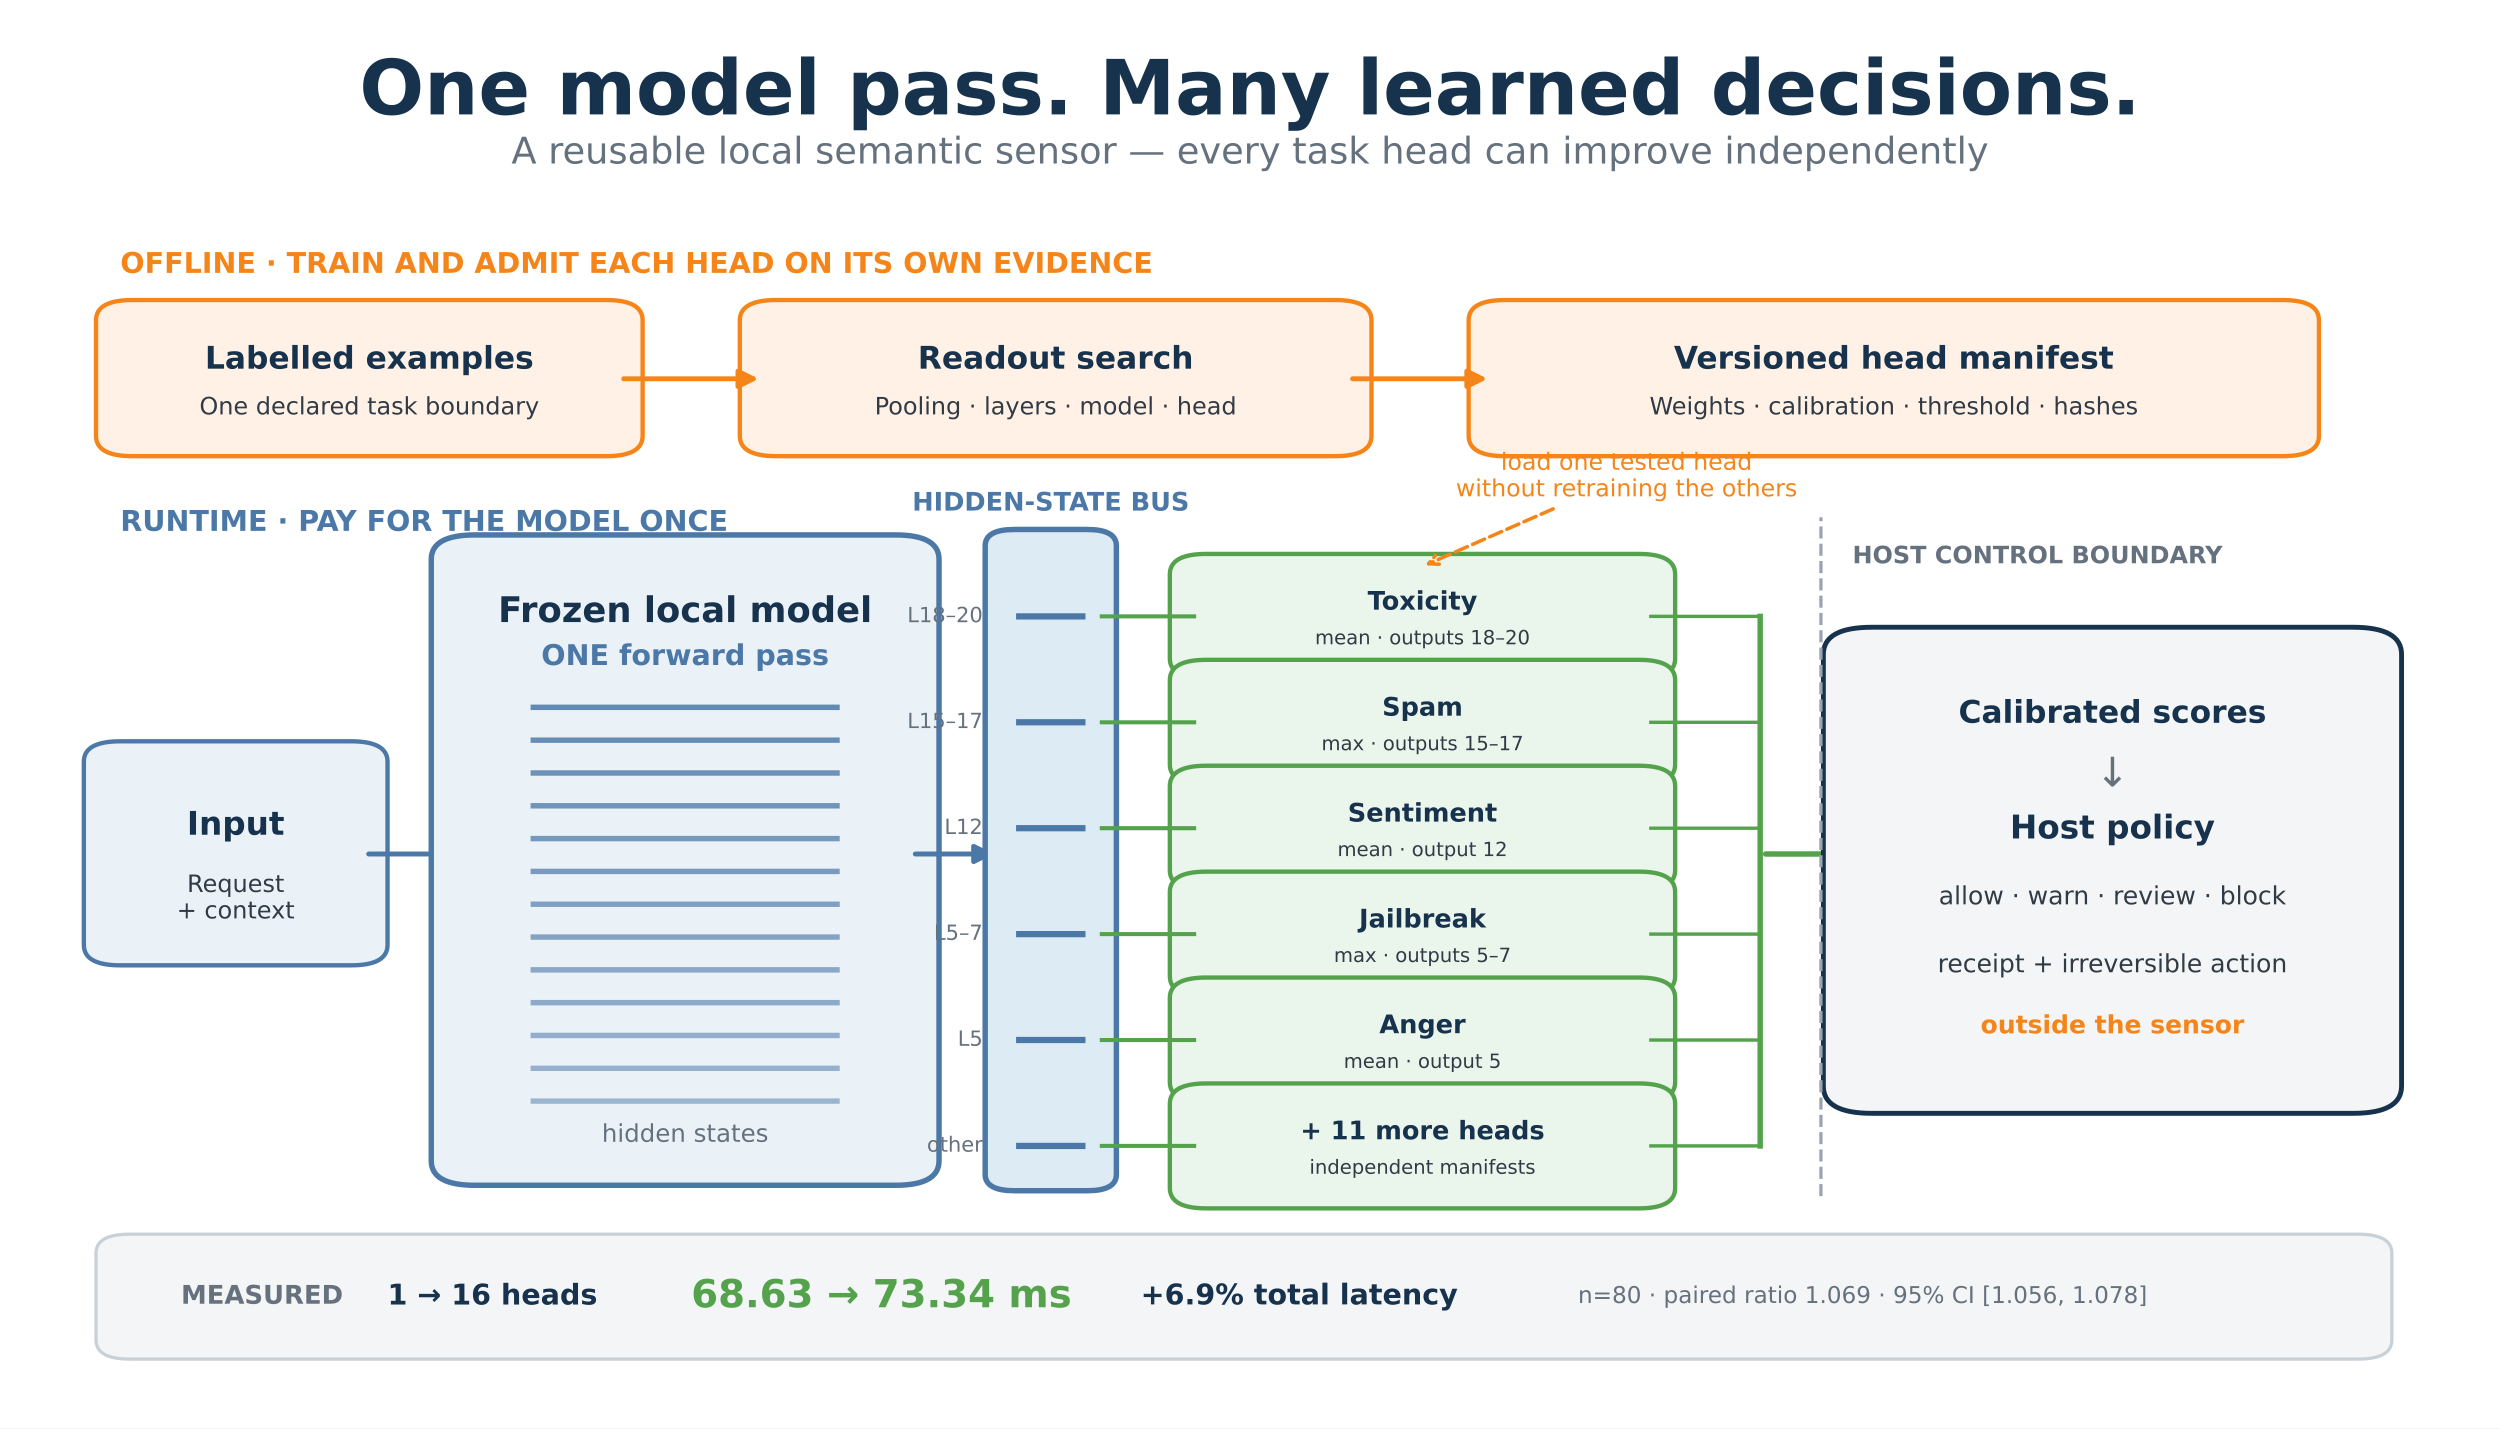
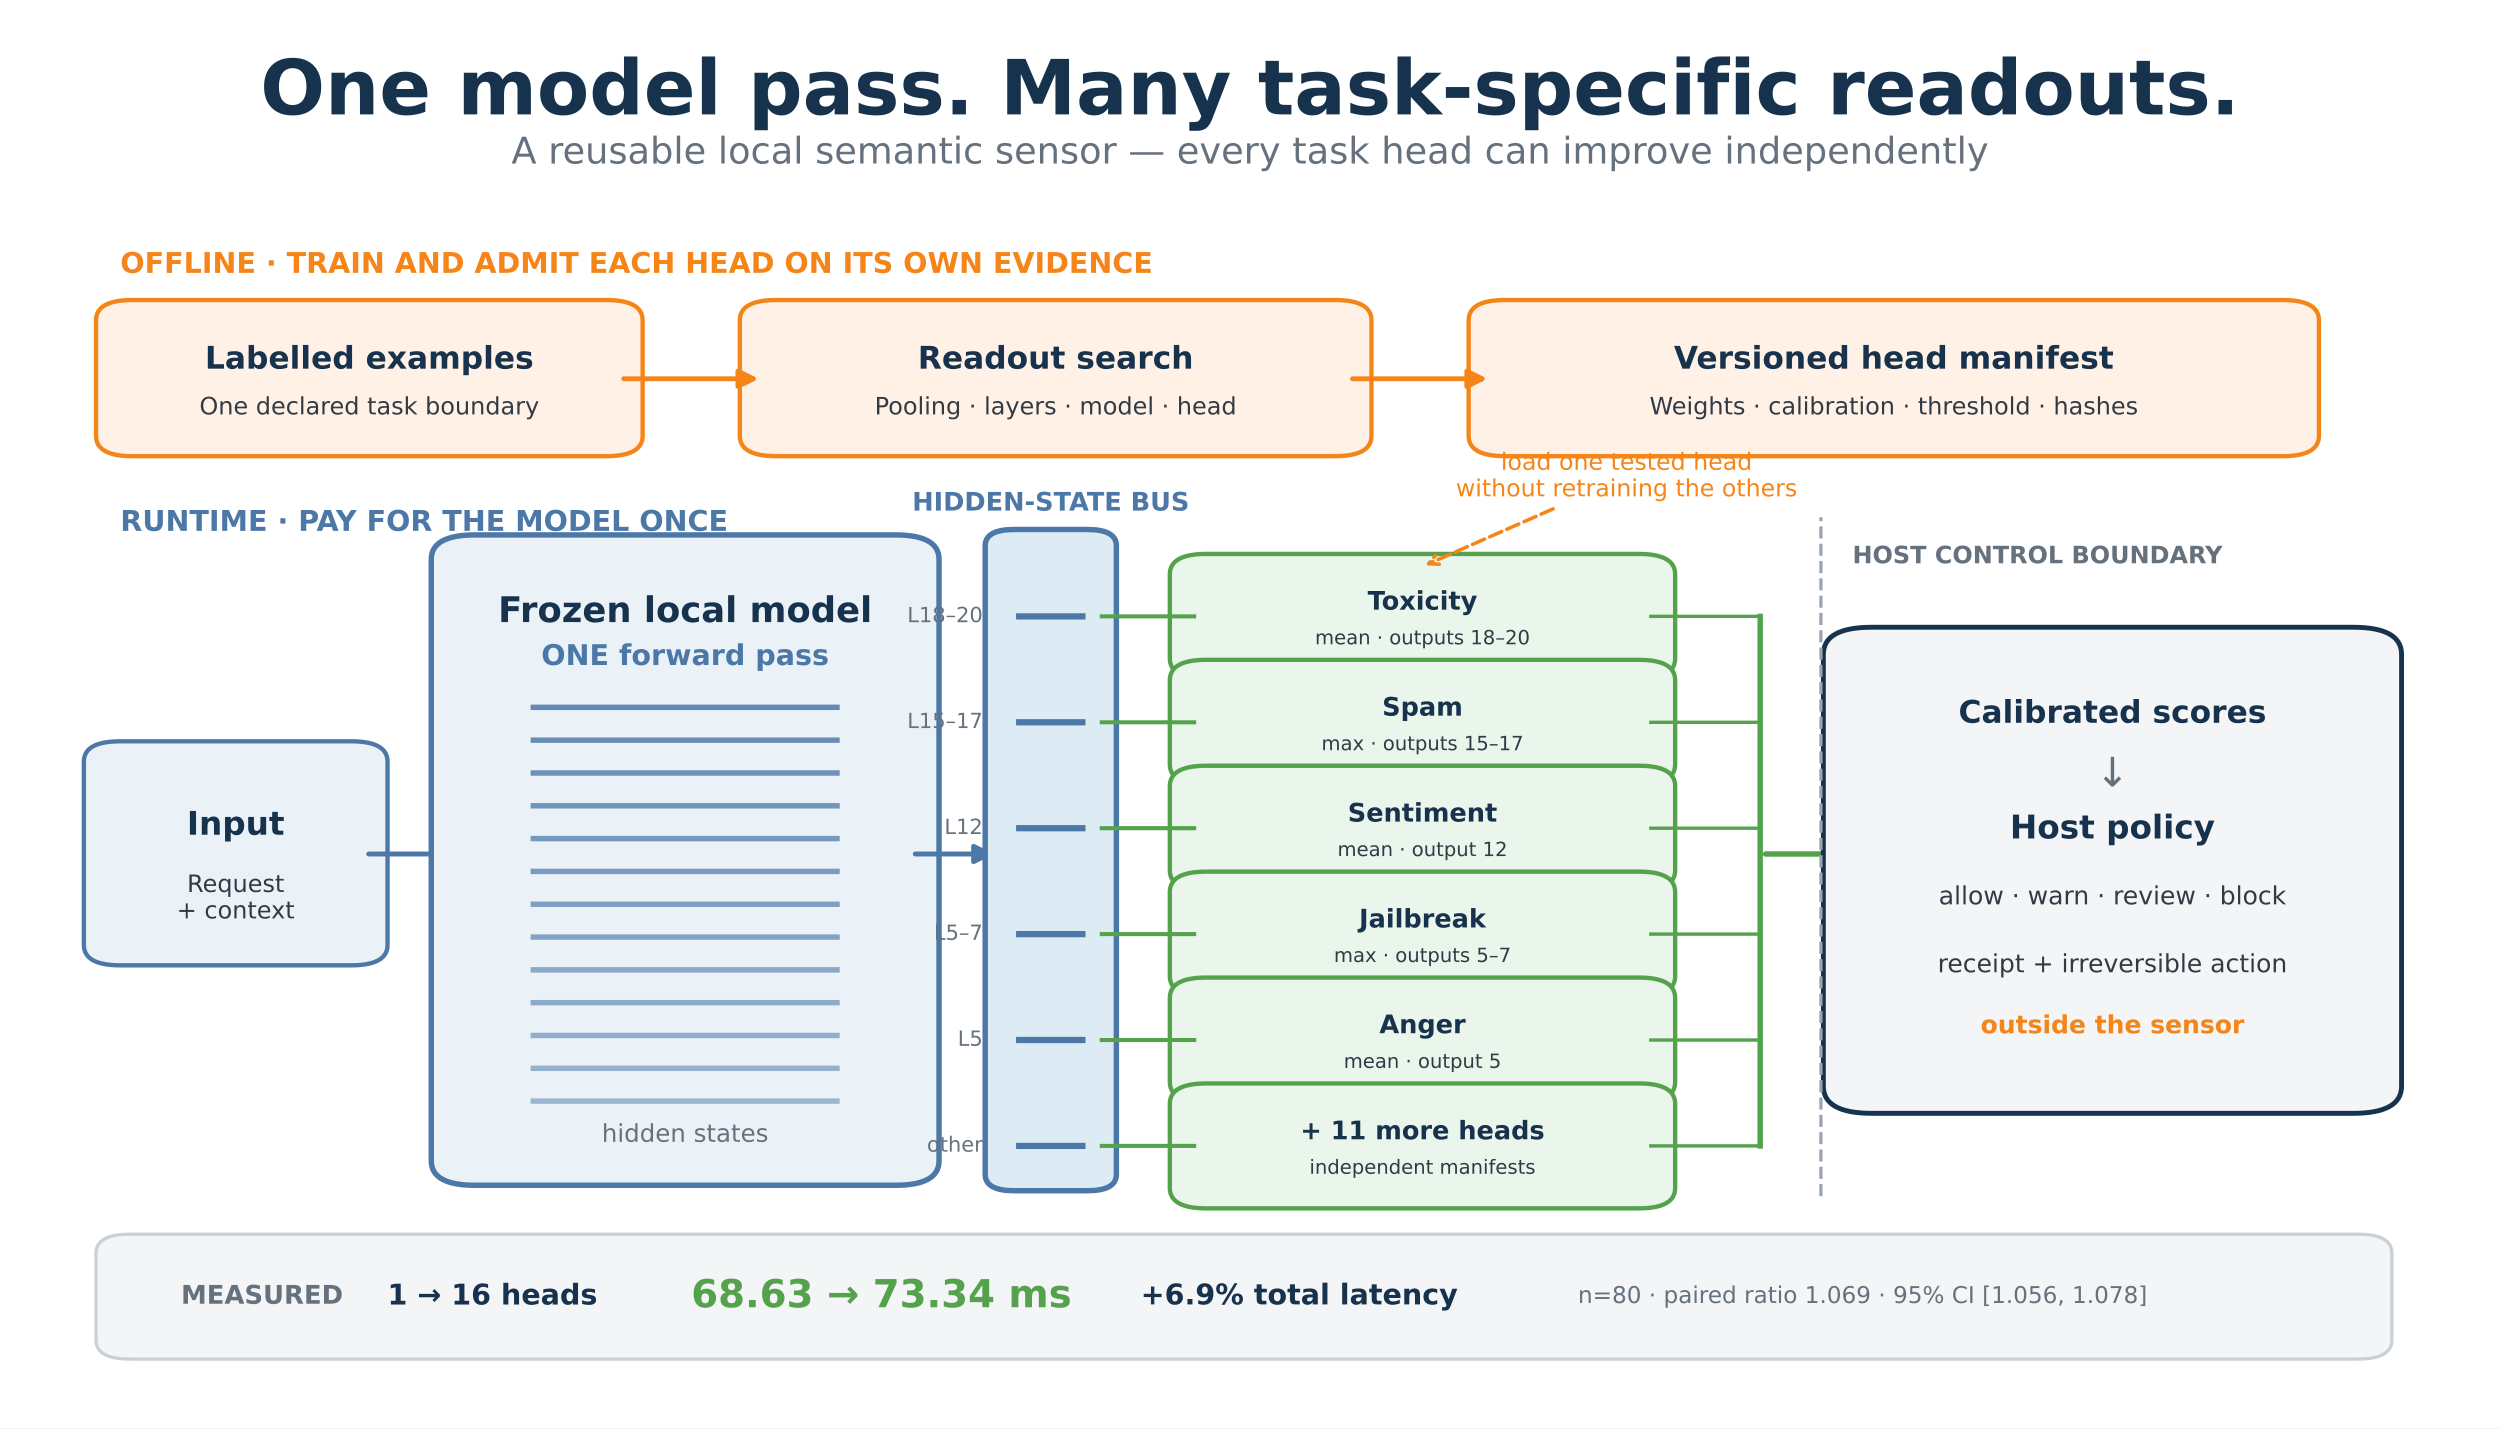
<svg xmlns="http://www.w3.org/2000/svg" width="918.72pt" height="524.88pt" viewBox="0 0 918.72 524.88" version="1.1">
  <defs>
    <style type="text/css">*{stroke-linejoin: round; stroke-linecap: butt}</style>
  </defs>
  <g id="figure_1">
    <g id="patch_1">
      <path d="M 0 524.88 L 918.72 524.88 L 918.72 0 L 0 0 z " style="fill: #ffffff" />
    </g>
    <g id="axes_1">
      <g id="patch_2">
-         <path d="M 48.672 167.638 L 222.768 167.638 Q 236.16 167.638 236.16 160.153 L 236.16 117.742 Q 236.16 110.257 222.768 110.257 L 48.672 110.257 Q 35.28 110.257 35.28 117.742 L 35.28 160.153 Q 35.28 167.638 48.672 167.638 z " clip-path="url(#p4e5ec2f80d)" style="fill: #fff1e6; stroke: #f58518; stroke-width: 1.6; stroke-linejoin: miter" />
+         <path d="M 48.672 167.638 L 222.768 167.638 Q 236.16 167.638 236.16 160.153 L 236.16 117.742 Q 236.16 110.257 222.768 110.257 L 48.672 110.257 Q 35.28 110.257 35.28 117.742 L 35.28 160.153 Q 35.28 167.638 48.672 167.638 z " clip-path="url(#p9d33483e6a)" style="fill: #fff1e6; stroke: #f58518; stroke-width: 1.6; stroke-linejoin: miter" />
      </g>
      <g id="patch_3">
-         <path d="M 285.264 167.638 L 490.608 167.638 Q 504 167.638 504 160.153 L 504 117.742 Q 504 110.257 490.608 110.257 L 285.264 110.257 Q 271.872 110.257 271.872 117.742 L 271.872 160.153 Q 271.872 167.638 285.264 167.638 z " clip-path="url(#p4e5ec2f80d)" style="fill: #fff1e6; stroke: #f58518; stroke-width: 1.6; stroke-linejoin: miter" />
+         <path d="M 285.264 167.638 L 490.608 167.638 Q 504 167.638 504 160.153 L 504 117.742 Q 504 110.257 490.608 110.257 L 285.264 110.257 Q 271.872 110.257 271.872 117.742 L 271.872 160.153 Q 271.872 167.638 285.264 167.638 z " clip-path="url(#p9d33483e6a)" style="fill: #fff1e6; stroke: #f58518; stroke-width: 1.6; stroke-linejoin: miter" />
      </g>
      <g id="patch_4">
-         <path d="M 553.104 167.638 L 838.8 167.638 Q 852.192 167.638 852.192 160.153 L 852.192 117.742 Q 852.192 110.257 838.8 110.257 L 553.104 110.257 Q 539.712 110.257 539.712 117.742 L 539.712 160.153 Q 539.712 167.638 553.104 167.638 z " clip-path="url(#p4e5ec2f80d)" style="fill: #fff1e6; stroke: #f58518; stroke-width: 1.6; stroke-linejoin: miter" />
+         <path d="M 553.104 167.638 L 838.8 167.638 Q 852.192 167.638 852.192 160.153 L 852.192 117.742 Q 852.192 110.257 838.8 110.257 L 553.104 110.257 Q 539.712 110.257 539.712 117.742 L 539.712 160.153 Q 539.712 167.638 553.104 167.638 z " clip-path="url(#p9d33483e6a)" style="fill: #fff1e6; stroke: #f58518; stroke-width: 1.6; stroke-linejoin: miter" />
      </g>
      <g id="patch_5">
-         <path d="M 229.23 139.197 Q 254.015 139.197 276.789 139.197 " clip-path="url(#p4e5ec2f80d)" style="fill: none; stroke: #f58518; stroke-width: 1.8; stroke-linecap: round" />
-         <path d="M 271.189 136.397 L 276.789 139.197 L 271.189 141.997 z " clip-path="url(#p4e5ec2f80d)" style="fill: #f58518; stroke: #f58518; stroke-width: 1.8; stroke-linecap: round" />
+         <path d="M 229.23 139.197 Q 254.015 139.197 276.789 139.197 " clip-path="url(#p9d33483e6a)" style="fill: none; stroke: #f58518; stroke-width: 1.8; stroke-linecap: round" />
+         <path d="M 271.189 136.397 L 276.789 139.197 L 271.189 141.997 z " clip-path="url(#p9d33483e6a)" style="fill: #f58518; stroke: #f58518; stroke-width: 1.8; stroke-linecap: round" />
      </g>
      <g id="patch_6">
-         <path d="M 497.07 139.197 Q 521.855 139.197 544.629 139.197 " clip-path="url(#p4e5ec2f80d)" style="fill: none; stroke: #f58518; stroke-width: 1.8; stroke-linecap: round" />
-         <path d="M 539.029 136.397 L 544.629 139.197 L 539.029 141.997 z " clip-path="url(#p4e5ec2f80d)" style="fill: #f58518; stroke: #f58518; stroke-width: 1.8; stroke-linecap: round" />
+         <path d="M 497.07 139.197 Q 521.855 139.197 544.629 139.197 " clip-path="url(#p9d33483e6a)" style="fill: none; stroke: #f58518; stroke-width: 1.8; stroke-linecap: round" />
+         <path d="M 539.029 136.397 L 544.629 139.197 L 539.029 141.997 z " clip-path="url(#p9d33483e6a)" style="fill: #f58518; stroke: #f58518; stroke-width: 1.8; stroke-linecap: round" />
      </g>
      <g id="patch_7">
-         <path d="M 44.208 354.748 L 129.024 354.748 Q 142.416 354.748 142.416 347.263 L 142.416 279.904 Q 142.416 272.419 129.024 272.419 L 44.208 272.419 Q 30.816 272.419 30.816 279.904 L 30.816 347.263 Q 30.816 354.748 44.208 354.748 z " clip-path="url(#p4e5ec2f80d)" style="fill: #eaf2f8; stroke: #4c78a8; stroke-width: 1.6; stroke-linejoin: miter" />
+         <path d="M 44.208 354.748 L 129.024 354.748 Q 142.416 354.748 142.416 347.263 L 142.416 279.904 Q 142.416 272.419 129.024 272.419 L 44.208 272.419 Q 30.816 272.419 30.816 279.904 L 30.816 347.263 Q 30.816 354.748 44.208 354.748 z " clip-path="url(#p9d33483e6a)" style="fill: #eaf2f8; stroke: #4c78a8; stroke-width: 1.6; stroke-linejoin: miter" />
      </g>
      <g id="patch_8">
-         <path d="M 135.489 313.833 Q 151.342 313.833 165.183 313.833 " clip-path="url(#p4e5ec2f80d)" style="fill: none; stroke: #4c78a8; stroke-width: 1.8; stroke-linecap: round" />
-         <path d="M 159.583 311.033 L 165.183 313.833 L 159.583 316.633 z " clip-path="url(#p4e5ec2f80d)" style="fill: #4c78a8; stroke: #4c78a8; stroke-width: 1.8; stroke-linecap: round" />
+         <path d="M 135.489 313.833 Q 151.342 313.833 165.183 313.833 " clip-path="url(#p9d33483e6a)" style="fill: none; stroke: #4c78a8; stroke-width: 1.8; stroke-linecap: round" />
+         <path d="M 159.583 311.033 L 165.183 313.833 L 159.583 316.633 z " clip-path="url(#p9d33483e6a)" style="fill: #4c78a8; stroke: #4c78a8; stroke-width: 1.8; stroke-linecap: round" />
      </g>
      <g id="patch_9">
-         <path d="M 174.557 435.579 L 329.011 435.579 Q 345.082 435.579 345.082 426.598 L 345.082 205.559 Q 345.082 196.577 329.011 196.577 L 174.557 196.577 Q 158.486 196.577 158.486 205.559 L 158.486 426.598 Q 158.486 435.579 174.557 435.579 z " clip-path="url(#p4e5ec2f80d)" style="fill: #eaf2f8; stroke: #4c78a8; stroke-width: 2; stroke-linejoin: miter" />
+         <path d="M 174.557 435.579 L 329.011 435.579 Q 345.082 435.579 345.082 426.598 L 345.082 205.559 Q 345.082 196.577 329.011 196.577 L 174.557 196.577 Q 158.486 196.577 158.486 205.559 L 158.486 426.598 Q 158.486 435.579 174.557 435.579 z " clip-path="url(#p9d33483e6a)" style="fill: #eaf2f8; stroke: #4c78a8; stroke-width: 2; stroke-linejoin: miter" />
      </g>
      <g id="patch_10">
-         <path d="M 336.364 313.833 Q 350.884 313.833 363.392 313.833 " clip-path="url(#p4e5ec2f80d)" style="fill: none; stroke: #4c78a8; stroke-width: 1.8; stroke-linecap: round" />
-         <path d="M 357.792 311.033 L 363.392 313.833 L 357.792 316.633 z " clip-path="url(#p4e5ec2f80d)" style="fill: #4c78a8; stroke: #4c78a8; stroke-width: 1.8; stroke-linecap: round" />
+         <path d="M 336.364 313.833 Q 350.884 313.833 363.392 313.833 " clip-path="url(#p9d33483e6a)" style="fill: none; stroke: #4c78a8; stroke-width: 1.8; stroke-linecap: round" />
+         <path d="M 357.792 311.033 L 363.392 313.833 L 357.792 316.633 z " clip-path="url(#p9d33483e6a)" style="fill: #4c78a8; stroke: #4c78a8; stroke-width: 1.8; stroke-linecap: round" />
      </g>
      <g id="patch_11">
-         <path d="M 372.758 437.575 L 399.542 437.575 Q 410.256 437.575 410.256 431.587 L 410.256 200.569 Q 410.256 194.581 399.542 194.581 L 372.758 194.581 Q 362.045 194.581 362.045 200.569 L 362.045 431.587 Q 362.045 437.575 372.758 437.575 z " clip-path="url(#p4e5ec2f80d)" style="fill: #ddebf5; stroke: #4c78a8; stroke-width: 2; stroke-linejoin: miter" />
+         <path d="M 372.758 437.575 L 399.542 437.575 Q 410.256 437.575 410.256 431.587 L 410.256 200.569 Q 410.256 194.581 399.542 194.581 L 372.758 194.581 Q 362.045 194.581 362.045 200.569 L 362.045 431.587 Q 362.045 437.575 372.758 437.575 z " clip-path="url(#p9d33483e6a)" style="fill: #ddebf5; stroke: #4c78a8; stroke-width: 2; stroke-linejoin: miter" />
      </g>
      <g id="patch_12">
-         <path d="M 443.29 249.467 L 602.208 249.467 Q 615.6 249.467 615.6 241.983 L 615.6 211.047 Q 615.6 203.563 602.208 203.563 L 443.29 203.563 Q 429.898 203.563 429.898 211.047 L 429.898 241.983 Q 429.898 249.467 443.29 249.467 z " clip-path="url(#p4e5ec2f80d)" style="fill: #eaf5ec; stroke: #54a24b; stroke-width: 1.6; stroke-linejoin: miter" />
+         <path d="M 443.29 249.467 L 602.208 249.467 Q 615.6 249.467 615.6 241.983 L 615.6 211.047 Q 615.6 203.563 602.208 203.563 L 443.29 203.563 Q 429.898 203.563 429.898 211.047 L 429.898 241.983 Q 429.898 249.467 443.29 249.467 z " clip-path="url(#p9d33483e6a)" style="fill: #eaf5ec; stroke: #54a24b; stroke-width: 1.6; stroke-linejoin: miter" />
      </g>
      <g id="patch_13">
-         <path d="M 443.29 288.386 L 602.208 288.386 Q 615.6 288.386 615.6 280.902 L 615.6 249.966 Q 615.6 242.482 602.208 242.482 L 443.29 242.482 Q 429.898 242.482 429.898 249.966 L 429.898 280.902 Q 429.898 288.386 443.29 288.386 z " clip-path="url(#p4e5ec2f80d)" style="fill: #eaf5ec; stroke: #54a24b; stroke-width: 1.6; stroke-linejoin: miter" />
+         <path d="M 443.29 288.386 L 602.208 288.386 Q 615.6 288.386 615.6 280.902 L 615.6 249.966 Q 615.6 242.482 602.208 242.482 L 443.29 242.482 Q 429.898 242.482 429.898 249.966 L 429.898 280.902 Q 429.898 288.386 443.29 288.386 z " clip-path="url(#p9d33483e6a)" style="fill: #eaf5ec; stroke: #54a24b; stroke-width: 1.6; stroke-linejoin: miter" />
      </g>
      <g id="patch_14">
-         <path d="M 443.29 327.305 L 602.208 327.305 Q 615.6 327.305 615.6 319.82 L 615.6 288.885 Q 615.6 281.4 602.208 281.4 L 443.29 281.4 Q 429.898 281.4 429.898 288.885 L 429.898 319.82 Q 429.898 327.305 443.29 327.305 z " clip-path="url(#p4e5ec2f80d)" style="fill: #eaf5ec; stroke: #54a24b; stroke-width: 1.6; stroke-linejoin: miter" />
+         <path d="M 443.29 327.305 L 602.208 327.305 Q 615.6 327.305 615.6 319.82 L 615.6 288.885 Q 615.6 281.4 602.208 281.4 L 443.29 281.4 Q 429.898 281.4 429.898 288.885 L 429.898 319.82 Q 429.898 327.305 443.29 327.305 z " clip-path="url(#p9d33483e6a)" style="fill: #eaf5ec; stroke: #54a24b; stroke-width: 1.6; stroke-linejoin: miter" />
      </g>
      <g id="patch_15">
-         <path d="M 443.29 366.224 L 602.208 366.224 Q 615.6 366.224 615.6 358.739 L 615.6 327.804 Q 615.6 320.319 602.208 320.319 L 443.29 320.319 Q 429.898 320.319 429.898 327.804 L 429.898 358.739 Q 429.898 366.224 443.29 366.224 z " clip-path="url(#p4e5ec2f80d)" style="fill: #eaf5ec; stroke: #54a24b; stroke-width: 1.6; stroke-linejoin: miter" />
+         <path d="M 443.29 366.224 L 602.208 366.224 Q 615.6 366.224 615.6 358.739 L 615.6 327.804 Q 615.6 320.319 602.208 320.319 L 443.29 320.319 Q 429.898 320.319 429.898 327.804 L 429.898 358.739 Q 429.898 366.224 443.29 366.224 z " clip-path="url(#p9d33483e6a)" style="fill: #eaf5ec; stroke: #54a24b; stroke-width: 1.6; stroke-linejoin: miter" />
      </g>
      <g id="patch_16">
-         <path d="M 443.29 405.143 L 602.208 405.143 Q 615.6 405.143 615.6 397.658 L 615.6 366.723 Q 615.6 359.238 602.208 359.238 L 443.29 359.238 Q 429.898 359.238 429.898 366.723 L 429.898 397.658 Q 429.898 405.143 443.29 405.143 z " clip-path="url(#p4e5ec2f80d)" style="fill: #eaf5ec; stroke: #54a24b; stroke-width: 1.6; stroke-linejoin: miter" />
+         <path d="M 443.29 405.143 L 602.208 405.143 Q 615.6 405.143 615.6 397.658 L 615.6 366.723 Q 615.6 359.238 602.208 359.238 L 443.29 359.238 Q 429.898 359.238 429.898 366.723 L 429.898 397.658 Q 429.898 405.143 443.29 405.143 z " clip-path="url(#p9d33483e6a)" style="fill: #eaf5ec; stroke: #54a24b; stroke-width: 1.6; stroke-linejoin: miter" />
      </g>
      <g id="patch_17">
-         <path d="M 443.29 444.061 L 602.208 444.061 Q 615.6 444.061 615.6 436.577 L 615.6 405.642 Q 615.6 398.157 602.208 398.157 L 443.29 398.157 Q 429.898 398.157 429.898 405.642 L 429.898 436.577 Q 429.898 444.061 443.29 444.061 z " clip-path="url(#p4e5ec2f80d)" style="fill: #eaf5ec; stroke: #54a24b; stroke-width: 1.6; stroke-linejoin: miter" />
+         <path d="M 443.29 444.061 L 602.208 444.061 Q 615.6 444.061 615.6 436.577 L 615.6 405.642 Q 615.6 398.157 602.208 398.157 L 443.29 398.157 Q 429.898 398.157 429.898 405.642 L 429.898 436.577 Q 429.898 444.061 443.29 444.061 z " clip-path="url(#p9d33483e6a)" style="fill: #eaf5ec; stroke: #54a24b; stroke-width: 1.6; stroke-linejoin: miter" />
      </g>
      <g id="patch_18">
-         <path d="M 648.849 313.833 Q 664.702 313.833 678.32 313.833 " clip-path="url(#p4e5ec2f80d)" style="fill: none; stroke: #54a24b; stroke-width: 2; stroke-linecap: round" />
-         <path d="M 672.72 311.033 L 678.32 313.833 L 672.72 316.633 z " clip-path="url(#p4e5ec2f80d)" style="fill: #54a24b; stroke: #54a24b; stroke-width: 2; stroke-linecap: round" />
+         <path d="M 648.849 313.833 Q 664.702 313.833 678.32 313.833 " clip-path="url(#p9d33483e6a)" style="fill: none; stroke: #54a24b; stroke-width: 2; stroke-linecap: round" />
+         <path d="M 672.72 311.033 L 678.32 313.833 L 672.72 316.633 z " clip-path="url(#p9d33483e6a)" style="fill: #54a24b; stroke: #54a24b; stroke-width: 2; stroke-linecap: round" />
      </g>
      <g id="patch_19">
-         <path d="M 687.917 409.134 L 864.691 409.134 Q 882.547 409.134 882.547 399.155 L 882.547 240.486 Q 882.547 230.507 864.691 230.507 L 687.917 230.507 Q 670.061 230.507 670.061 240.486 L 670.061 399.155 Q 670.061 409.134 687.917 409.134 z " clip-path="url(#p4e5ec2f80d)" style="fill: #f3f5f7; stroke: #17324d; stroke-width: 1.8; stroke-linejoin: miter" />
+         <path d="M 687.917 409.134 L 864.691 409.134 Q 882.547 409.134 882.547 399.155 L 882.547 240.486 Q 882.547 230.507 864.691 230.507 L 687.917 230.507 Q 670.061 230.507 670.061 240.486 L 670.061 399.155 Q 670.061 409.134 687.917 409.134 z " clip-path="url(#p9d33483e6a)" style="fill: #f3f5f7; stroke: #17324d; stroke-width: 1.8; stroke-linejoin: miter" />
      </g>
      <g id="patch_20">
-         <path d="M 47.779 499.446 L 866.477 499.446 Q 878.976 499.446 878.976 492.461 L 878.976 460.527 Q 878.976 453.542 866.477 453.542 L 47.779 453.542 Q 35.28 453.542 35.28 460.527 L 35.28 492.461 Q 35.28 499.446 47.779 499.446 z " clip-path="url(#p4e5ec2f80d)" style="fill: #f3f5f7; stroke: #c8d0d8; stroke-width: 1.2; stroke-linejoin: miter" />
+         <path d="M 47.779 499.446 L 866.477 499.446 Q 878.976 499.446 878.976 492.461 L 878.976 460.527 Q 878.976 453.542 866.477 453.542 L 47.779 453.542 Q 35.28 453.542 35.28 460.527 L 35.28 492.461 Q 35.28 499.446 47.779 499.446 z " clip-path="url(#p9d33483e6a)" style="fill: #f3f5f7; stroke: #c8d0d8; stroke-width: 1.2; stroke-linejoin: miter" />
      </g>
      <g id="line2d_1">
-         <path d="M 195.984 404.644 L 307.584 404.644 " clip-path="url(#p4e5ec2f80d)" style="fill: none; stroke: #4c78a8; stroke-opacity: 0.5; stroke-width: 2; stroke-linecap: square" />
+         <path d="M 195.984 404.644 L 307.584 404.644 " clip-path="url(#p9d33483e6a)" style="fill: none; stroke: #4c78a8; stroke-opacity: 0.5; stroke-width: 2; stroke-linecap: square" />
      </g>
      <g id="line2d_2">
-         <path d="M 195.984 392.585 L 307.584 392.585 " clip-path="url(#p4e5ec2f80d)" style="fill: none; stroke: #4c78a8; stroke-opacity: 0.529; stroke-width: 2; stroke-linecap: square" />
+         <path d="M 195.984 392.585 L 307.584 392.585 " clip-path="url(#p9d33483e6a)" style="fill: none; stroke: #4c78a8; stroke-opacity: 0.529; stroke-width: 2; stroke-linecap: square" />
      </g>
      <g id="line2d_3">
-         <path d="M 195.984 380.527 L 307.584 380.527 " clip-path="url(#p4e5ec2f80d)" style="fill: none; stroke: #4c78a8; stroke-opacity: 0.558; stroke-width: 2; stroke-linecap: square" />
+         <path d="M 195.984 380.527 L 307.584 380.527 " clip-path="url(#p9d33483e6a)" style="fill: none; stroke: #4c78a8; stroke-opacity: 0.558; stroke-width: 2; stroke-linecap: square" />
      </g>
      <g id="line2d_4">
-         <path d="M 195.984 368.469 L 307.584 368.469 " clip-path="url(#p4e5ec2f80d)" style="fill: none; stroke: #4c78a8; stroke-opacity: 0.588; stroke-width: 2; stroke-linecap: square" />
+         <path d="M 195.984 368.469 L 307.584 368.469 " clip-path="url(#p9d33483e6a)" style="fill: none; stroke: #4c78a8; stroke-opacity: 0.588; stroke-width: 2; stroke-linecap: square" />
      </g>
      <g id="line2d_5">
-         <path d="M 195.984 356.411 L 307.584 356.411 " clip-path="url(#p4e5ec2f80d)" style="fill: none; stroke: #4c78a8; stroke-opacity: 0.617; stroke-width: 2; stroke-linecap: square" />
+         <path d="M 195.984 356.411 L 307.584 356.411 " clip-path="url(#p9d33483e6a)" style="fill: none; stroke: #4c78a8; stroke-opacity: 0.617; stroke-width: 2; stroke-linecap: square" />
      </g>
      <g id="line2d_6">
-         <path d="M 195.984 344.353 L 307.584 344.353 " clip-path="url(#p4e5ec2f80d)" style="fill: none; stroke: #4c78a8; stroke-opacity: 0.646; stroke-width: 2; stroke-linecap: square" />
+         <path d="M 195.984 344.353 L 307.584 344.353 " clip-path="url(#p9d33483e6a)" style="fill: none; stroke: #4c78a8; stroke-opacity: 0.646; stroke-width: 2; stroke-linecap: square" />
      </g>
      <g id="line2d_7">
-         <path d="M 195.984 332.294 L 307.584 332.294 " clip-path="url(#p4e5ec2f80d)" style="fill: none; stroke: #4c78a8; stroke-opacity: 0.675; stroke-width: 2; stroke-linecap: square" />
+         <path d="M 195.984 332.294 L 307.584 332.294 " clip-path="url(#p9d33483e6a)" style="fill: none; stroke: #4c78a8; stroke-opacity: 0.675; stroke-width: 2; stroke-linecap: square" />
      </g>
      <g id="line2d_8">
-         <path d="M 195.984 320.236 L 307.584 320.236 " clip-path="url(#p4e5ec2f80d)" style="fill: none; stroke: #4c78a8; stroke-opacity: 0.704; stroke-width: 2; stroke-linecap: square" />
+         <path d="M 195.984 320.236 L 307.584 320.236 " clip-path="url(#p9d33483e6a)" style="fill: none; stroke: #4c78a8; stroke-opacity: 0.704; stroke-width: 2; stroke-linecap: square" />
      </g>
      <g id="line2d_9">
-         <path d="M 195.984 308.178 L 307.584 308.178 " clip-path="url(#p4e5ec2f80d)" style="fill: none; stroke: #4c78a8; stroke-opacity: 0.733; stroke-width: 2; stroke-linecap: square" />
+         <path d="M 195.984 308.178 L 307.584 308.178 " clip-path="url(#p9d33483e6a)" style="fill: none; stroke: #4c78a8; stroke-opacity: 0.733; stroke-width: 2; stroke-linecap: square" />
      </g>
      <g id="line2d_10">
-         <path d="M 195.984 296.12 L 307.584 296.12 " clip-path="url(#p4e5ec2f80d)" style="fill: none; stroke: #4c78a8; stroke-opacity: 0.762; stroke-width: 2; stroke-linecap: square" />
+         <path d="M 195.984 296.12 L 307.584 296.12 " clip-path="url(#p9d33483e6a)" style="fill: none; stroke: #4c78a8; stroke-opacity: 0.762; stroke-width: 2; stroke-linecap: square" />
      </g>
      <g id="line2d_11">
-         <path d="M 195.984 284.062 L 307.584 284.062 " clip-path="url(#p4e5ec2f80d)" style="fill: none; stroke: #4c78a8; stroke-opacity: 0.792; stroke-width: 2; stroke-linecap: square" />
+         <path d="M 195.984 284.062 L 307.584 284.062 " clip-path="url(#p9d33483e6a)" style="fill: none; stroke: #4c78a8; stroke-opacity: 0.792; stroke-width: 2; stroke-linecap: square" />
      </g>
      <g id="line2d_12">
-         <path d="M 195.984 272.003 L 307.584 272.003 " clip-path="url(#p4e5ec2f80d)" style="fill: none; stroke: #4c78a8; stroke-opacity: 0.821; stroke-width: 2; stroke-linecap: square" />
+         <path d="M 195.984 272.003 L 307.584 272.003 " clip-path="url(#p9d33483e6a)" style="fill: none; stroke: #4c78a8; stroke-opacity: 0.821; stroke-width: 2; stroke-linecap: square" />
      </g>
      <g id="line2d_13">
-         <path d="M 195.984 259.945 L 307.584 259.945 " clip-path="url(#p4e5ec2f80d)" style="fill: none; stroke: #4c78a8; stroke-opacity: 0.85; stroke-width: 2; stroke-linecap: square" />
+         <path d="M 195.984 259.945 L 307.584 259.945 " clip-path="url(#p9d33483e6a)" style="fill: none; stroke: #4c78a8; stroke-opacity: 0.85; stroke-width: 2; stroke-linecap: square" />
      </g>
      <g id="line2d_14">
-         <path d="M 374.544 226.515 L 397.757 226.515 " clip-path="url(#p4e5ec2f80d)" style="fill: none; stroke: #4c78a8; stroke-width: 2.3; stroke-linecap: square" />
+         <path d="M 374.544 226.515 L 397.757 226.515 " clip-path="url(#p9d33483e6a)" style="fill: none; stroke: #4c78a8; stroke-width: 2.3; stroke-linecap: square" />
      </g>
      <g id="line2d_15">
-         <path d="M 404.899 226.515 L 438.826 226.515 " clip-path="url(#p4e5ec2f80d)" style="fill: none; stroke: #54a24b; stroke-width: 1.5; stroke-linecap: square" />
+         <path d="M 404.899 226.515 L 438.826 226.515 " clip-path="url(#p9d33483e6a)" style="fill: none; stroke: #54a24b; stroke-width: 1.5; stroke-linecap: square" />
      </g>
      <g id="line2d_16">
-         <path d="M 606.672 226.515 L 646.848 226.515 " clip-path="url(#p4e5ec2f80d)" style="fill: none; stroke: #54a24b; stroke-width: 1.25; stroke-linecap: square" />
+         <path d="M 606.672 226.515 L 646.848 226.515 " clip-path="url(#p9d33483e6a)" style="fill: none; stroke: #54a24b; stroke-width: 1.25; stroke-linecap: square" />
      </g>
      <g id="line2d_17">
-         <path d="M 374.544 265.434 L 397.757 265.434 " clip-path="url(#p4e5ec2f80d)" style="fill: none; stroke: #4c78a8; stroke-width: 2.3; stroke-linecap: square" />
+         <path d="M 374.544 265.434 L 397.757 265.434 " clip-path="url(#p9d33483e6a)" style="fill: none; stroke: #4c78a8; stroke-width: 2.3; stroke-linecap: square" />
      </g>
      <g id="line2d_18">
-         <path d="M 404.899 265.434 L 438.826 265.434 " clip-path="url(#p4e5ec2f80d)" style="fill: none; stroke: #54a24b; stroke-width: 1.5; stroke-linecap: square" />
+         <path d="M 404.899 265.434 L 438.826 265.434 " clip-path="url(#p9d33483e6a)" style="fill: none; stroke: #54a24b; stroke-width: 1.5; stroke-linecap: square" />
      </g>
      <g id="line2d_19">
-         <path d="M 606.672 265.434 L 646.848 265.434 " clip-path="url(#p4e5ec2f80d)" style="fill: none; stroke: #54a24b; stroke-width: 1.25; stroke-linecap: square" />
+         <path d="M 606.672 265.434 L 646.848 265.434 " clip-path="url(#p9d33483e6a)" style="fill: none; stroke: #54a24b; stroke-width: 1.25; stroke-linecap: square" />
      </g>
      <g id="line2d_20">
-         <path d="M 374.544 304.353 L 397.757 304.353 " clip-path="url(#p4e5ec2f80d)" style="fill: none; stroke: #4c78a8; stroke-width: 2.3; stroke-linecap: square" />
+         <path d="M 374.544 304.353 L 397.757 304.353 " clip-path="url(#p9d33483e6a)" style="fill: none; stroke: #4c78a8; stroke-width: 2.3; stroke-linecap: square" />
      </g>
      <g id="line2d_21">
-         <path d="M 404.899 304.353 L 438.826 304.353 " clip-path="url(#p4e5ec2f80d)" style="fill: none; stroke: #54a24b; stroke-width: 1.5; stroke-linecap: square" />
+         <path d="M 404.899 304.353 L 438.826 304.353 " clip-path="url(#p9d33483e6a)" style="fill: none; stroke: #54a24b; stroke-width: 1.5; stroke-linecap: square" />
      </g>
      <g id="line2d_22">
-         <path d="M 606.672 304.353 L 646.848 304.353 " clip-path="url(#p4e5ec2f80d)" style="fill: none; stroke: #54a24b; stroke-width: 1.25; stroke-linecap: square" />
+         <path d="M 606.672 304.353 L 646.848 304.353 " clip-path="url(#p9d33483e6a)" style="fill: none; stroke: #54a24b; stroke-width: 1.25; stroke-linecap: square" />
      </g>
      <g id="line2d_23">
-         <path d="M 374.544 343.272 L 397.757 343.272 " clip-path="url(#p4e5ec2f80d)" style="fill: none; stroke: #4c78a8; stroke-width: 2.3; stroke-linecap: square" />
+         <path d="M 374.544 343.272 L 397.757 343.272 " clip-path="url(#p9d33483e6a)" style="fill: none; stroke: #4c78a8; stroke-width: 2.3; stroke-linecap: square" />
      </g>
      <g id="line2d_24">
-         <path d="M 404.899 343.272 L 438.826 343.272 " clip-path="url(#p4e5ec2f80d)" style="fill: none; stroke: #54a24b; stroke-width: 1.5; stroke-linecap: square" />
+         <path d="M 404.899 343.272 L 438.826 343.272 " clip-path="url(#p9d33483e6a)" style="fill: none; stroke: #54a24b; stroke-width: 1.5; stroke-linecap: square" />
      </g>
      <g id="line2d_25">
-         <path d="M 606.672 343.272 L 646.848 343.272 " clip-path="url(#p4e5ec2f80d)" style="fill: none; stroke: #54a24b; stroke-width: 1.25; stroke-linecap: square" />
+         <path d="M 606.672 343.272 L 646.848 343.272 " clip-path="url(#p9d33483e6a)" style="fill: none; stroke: #54a24b; stroke-width: 1.25; stroke-linecap: square" />
      </g>
      <g id="line2d_26">
-         <path d="M 374.544 382.19 L 397.757 382.19 " clip-path="url(#p4e5ec2f80d)" style="fill: none; stroke: #4c78a8; stroke-width: 2.3; stroke-linecap: square" />
+         <path d="M 374.544 382.19 L 397.757 382.19 " clip-path="url(#p9d33483e6a)" style="fill: none; stroke: #4c78a8; stroke-width: 2.3; stroke-linecap: square" />
      </g>
      <g id="line2d_27">
-         <path d="M 404.899 382.19 L 438.826 382.19 " clip-path="url(#p4e5ec2f80d)" style="fill: none; stroke: #54a24b; stroke-width: 1.5; stroke-linecap: square" />
+         <path d="M 404.899 382.19 L 438.826 382.19 " clip-path="url(#p9d33483e6a)" style="fill: none; stroke: #54a24b; stroke-width: 1.5; stroke-linecap: square" />
      </g>
      <g id="line2d_28">
-         <path d="M 606.672 382.19 L 646.848 382.19 " clip-path="url(#p4e5ec2f80d)" style="fill: none; stroke: #54a24b; stroke-width: 1.25; stroke-linecap: square" />
+         <path d="M 606.672 382.19 L 646.848 382.19 " clip-path="url(#p9d33483e6a)" style="fill: none; stroke: #54a24b; stroke-width: 1.25; stroke-linecap: square" />
      </g>
      <g id="line2d_29">
-         <path d="M 374.544 421.109 L 397.757 421.109 " clip-path="url(#p4e5ec2f80d)" style="fill: none; stroke: #4c78a8; stroke-width: 2.3; stroke-linecap: square" />
+         <path d="M 374.544 421.109 L 397.757 421.109 " clip-path="url(#p9d33483e6a)" style="fill: none; stroke: #4c78a8; stroke-width: 2.3; stroke-linecap: square" />
      </g>
      <g id="line2d_30">
-         <path d="M 404.899 421.109 L 438.826 421.109 " clip-path="url(#p4e5ec2f80d)" style="fill: none; stroke: #54a24b; stroke-width: 1.5; stroke-linecap: square" />
+         <path d="M 404.899 421.109 L 438.826 421.109 " clip-path="url(#p9d33483e6a)" style="fill: none; stroke: #54a24b; stroke-width: 1.5; stroke-linecap: square" />
      </g>
      <g id="line2d_31">
-         <path d="M 606.672 421.109 L 646.848 421.109 " clip-path="url(#p4e5ec2f80d)" style="fill: none; stroke: #54a24b; stroke-width: 1.25; stroke-linecap: square" />
+         <path d="M 606.672 421.109 L 646.848 421.109 " clip-path="url(#p9d33483e6a)" style="fill: none; stroke: #54a24b; stroke-width: 1.25; stroke-linecap: square" />
      </g>
      <g id="line2d_32">
-         <path d="M 646.848 421.109 L 646.848 226.515 " clip-path="url(#p4e5ec2f80d)" style="fill: none; stroke: #54a24b; stroke-width: 2; stroke-linecap: square" />
+         <path d="M 646.848 421.109 L 646.848 226.515 " clip-path="url(#p9d33483e6a)" style="fill: none; stroke: #54a24b; stroke-width: 2; stroke-linecap: square" />
      </g>
      <g id="line2d_33">
-         <path d="M 669.168 439.571 L 669.168 190.091 " clip-path="url(#p4e5ec2f80d)" style="fill: none; stroke-dasharray: 4.44,1.92; stroke-dashoffset: 0; stroke: #9aa4af; stroke-width: 1.2" />
+         <path d="M 669.168 439.571 L 669.168 190.091 " clip-path="url(#p9d33483e6a)" style="fill: none; stroke-dasharray: 4.44,1.92; stroke-dashoffset: 0; stroke: #9aa4af; stroke-width: 1.2" />
      </g>
      <g id="text_1">
-         <text style="font-weight: 700; font-size: 28px; font-family: 'DejaVu Sans', 'Arial', sans-serif; text-anchor: middle; fill: #17324d" x="459.36" y="42.032" transform="rotate(-0 459.36 42.03216)">One model pass. Many learned decisions.</text>
+         <text style="font-weight: 700; font-size: 28px; font-family: 'DejaVu Sans', 'Arial', sans-serif; text-anchor: middle; fill: #17324d" x="459.36" y="42.032" transform="rotate(-0 459.36 42.03216)">One model pass. Many task-specific readouts.</text>
      </g>
      <g id="text_2">
        <text style="font-size: 13.5px; font-family: 'DejaVu Sans', 'Arial', sans-serif; text-anchor: middle; fill: #66717e" x="459.36" y="60.095" transform="rotate(-0 459.36 60.09468)">A reusable local semantic sensor — every task head can improve independently</text>
      </g>
      <g id="text_3">
        <text style="font-weight: 700; font-size: 10.5px; font-family: 'DejaVu Sans', 'Arial', sans-serif; text-anchor: start; fill: #f58518" x="44.208" y="100.278" transform="rotate(-0 44.208 100.278)">OFFLINE  ·  TRAIN AND ADMIT EACH HEAD ON ITS OWN EVIDENCE</text>
      </g>
      <g id="text_4">
        <text style="font-weight: 700; font-size: 11.5px; font-family: 'DejaVu Sans', 'Arial', sans-serif; text-anchor: middle; fill: #17324d" x="135.72" y="135.485" transform="rotate(-0 135.72 135.4845)">Labelled examples</text>
      </g>
      <g id="text_5">
        <text style="font-size: 8.8px; font-family: 'DejaVu Sans', 'Arial', sans-serif; text-anchor: middle; fill: #313b45" x="135.72" y="152.278" transform="rotate(-0 135.72 152.2779)">One declared task boundary</text>
      </g>
      <g id="text_6">
        <text style="font-weight: 700; font-size: 11.5px; font-family: 'DejaVu Sans', 'Arial', sans-serif; text-anchor: middle; fill: #17324d" x="387.936" y="135.485" transform="rotate(-0 387.936 135.4845)">Readout search</text>
      </g>
      <g id="text_7">
        <text style="font-size: 8.8px; font-family: 'DejaVu Sans', 'Arial', sans-serif; text-anchor: middle; fill: #313b45" x="387.936" y="152.278" transform="rotate(-0 387.936 152.2779)">Pooling · layers · model · head</text>
      </g>
      <g id="text_8">
        <text style="font-weight: 700; font-size: 11.5px; font-family: 'DejaVu Sans', 'Arial', sans-serif; text-anchor: middle; fill: #17324d" x="695.952" y="135.485" transform="rotate(-0 695.952 135.4845)">Versioned head manifest</text>
      </g>
      <g id="text_9">
        <text style="font-size: 8.8px; font-family: 'DejaVu Sans', 'Arial', sans-serif; text-anchor: middle; fill: #313b45" x="695.952" y="152.278" transform="rotate(-0 695.952 152.2779)">Weights · calibration · threshold · hashes</text>
      </g>
      <g id="text_10">
        <text style="font-weight: 700; font-size: 10.5px; font-family: 'DejaVu Sans', 'Arial', sans-serif; text-anchor: start; fill: #4c78a8" x="44.208" y="195.08" transform="rotate(-0 44.208 195.0804)">RUNTIME  ·  PAY FOR THE MODEL ONCE</text>
      </g>
      <g id="text_11">
        <text style="font-weight: 700; font-size: 12px; font-family: 'DejaVu Sans', 'Arial', sans-serif; text-anchor: middle; fill: #17324d" x="86.616" y="306.766" transform="rotate(-0 86.616 306.7658)">Input</text>
      </g>
      <g id="text_12">
        <text style="font-size: 8.8px; font-family: 'DejaVu Sans', 'Arial', sans-serif; fill: #313b45" transform="translate(68.74306 327.7918)">Request</text>
        <text style="font-size: 8.8px; font-family: 'DejaVu Sans', 'Arial', sans-serif; fill: #313b45" transform="translate(64.946 337.5121)">+ context</text>
      </g>
      <g id="text_13">
        <text style="font-weight: 700; font-size: 13px; font-family: 'DejaVu Sans', 'Arial', sans-serif; text-anchor: middle; fill: #17324d" x="251.784" y="228.605" transform="rotate(-0 251.784 228.6052)">Frozen local model</text>
      </g>
      <g id="text_14">
        <text style="font-weight: 700; font-size: 10.5px; font-family: 'DejaVu Sans', 'Arial', sans-serif; text-anchor: middle; fill: #4c78a8" x="251.784" y="244.381" transform="rotate(-0 251.784 244.381)">ONE forward pass</text>
      </g>
      <g id="text_15">
        <text style="font-size: 9px; font-family: 'DejaVu Sans', 'Arial', sans-serif; text-anchor: middle; fill: #66717e" x="251.784" y="419.601" transform="rotate(-0 251.784 419.601)">hidden states</text>
      </g>
      <g id="text_16">
        <text style="font-weight: 700; font-size: 9.4px; font-family: 'DejaVu Sans', 'Arial', sans-serif; text-anchor: middle; fill: #4c78a8" x="386.15" y="187.637" transform="rotate(-0 386.1504 187.6369)">HIDDEN-STATE BUS</text>
      </g>
      <g id="text_17">
        <text style="font-size: 7.7px; font-family: 'DejaVu Sans', 'Arial', sans-serif; text-anchor: end; fill: #66717e" x="361.152" y="228.64" transform="rotate(-0 361.152 228.6396)">L18–20</text>
      </g>
      <g id="text_18">
        <text style="font-weight: 700; font-size: 9.4px; font-family: 'DejaVu Sans', 'Arial', sans-serif; text-anchor: middle; fill: #17324d" x="522.749" y="224.042" transform="rotate(-0 522.7488 224.0425)">Toxicity</text>
      </g>
      <g id="text_19">
        <text style="font-size: 7.2px; font-family: 'DejaVu Sans', 'Arial', sans-serif; text-anchor: middle; fill: #313b45" x="522.749" y="236.764" transform="rotate(-0 522.7488 236.7644)">mean · outputs 18–20</text>
      </g>
      <g id="text_20">
        <text style="font-size: 7.7px; font-family: 'DejaVu Sans', 'Arial', sans-serif; text-anchor: end; fill: #66717e" x="361.152" y="267.558" transform="rotate(-0 361.152 267.5585)">L15–17</text>
      </g>
      <g id="text_21">
        <text style="font-weight: 700; font-size: 9.4px; font-family: 'DejaVu Sans', 'Arial', sans-serif; text-anchor: middle; fill: #17324d" x="522.749" y="262.998" transform="rotate(-0 522.7488 262.9981)">Spam</text>
      </g>
      <g id="text_22">
        <text style="font-size: 7.2px; font-family: 'DejaVu Sans', 'Arial', sans-serif; text-anchor: middle; fill: #313b45" x="522.749" y="275.683" transform="rotate(-0 522.7488 275.6833)">max · outputs 15–17</text>
      </g>
      <g id="text_23">
        <text style="font-size: 7.7px; font-family: 'DejaVu Sans', 'Arial', sans-serif; text-anchor: end; fill: #66717e" x="361.152" y="306.477" transform="rotate(-0 361.152 306.4774)">L12</text>
      </g>
      <g id="text_24">
        <text style="font-weight: 700; font-size: 9.4px; font-family: 'DejaVu Sans', 'Arial', sans-serif; text-anchor: middle; fill: #17324d" x="522.749" y="301.917" transform="rotate(-0 522.7488 301.9169)">Sentiment</text>
      </g>
      <g id="text_25">
        <text style="font-size: 7.2px; font-family: 'DejaVu Sans', 'Arial', sans-serif; text-anchor: middle; fill: #313b45" x="522.749" y="314.602" transform="rotate(-0 522.7488 314.6022)">mean · output 12</text>
      </g>
      <g id="text_26">
        <text style="font-size: 7.7px; font-family: 'DejaVu Sans', 'Arial', sans-serif; text-anchor: end; fill: #66717e" x="361.152" y="345.396" transform="rotate(-0 361.152 345.3962)">L5–7</text>
      </g>
      <g id="text_27">
        <text style="font-weight: 700; font-size: 9.4px; font-family: 'DejaVu Sans', 'Arial', sans-serif; text-anchor: middle; fill: #17324d" x="522.749" y="340.836" transform="rotate(-0 522.7488 340.8358)">Jailbreak</text>
      </g>
      <g id="text_28">
        <text style="font-size: 7.2px; font-family: 'DejaVu Sans', 'Arial', sans-serif; text-anchor: middle; fill: #313b45" x="522.749" y="353.521" transform="rotate(-0 522.7488 353.521)">max · outputs 5–7</text>
      </g>
      <g id="text_29">
        <text style="font-size: 7.7px; font-family: 'DejaVu Sans', 'Arial', sans-serif; text-anchor: end; fill: #66717e" x="361.152" y="384.315" transform="rotate(-0 361.152 384.3151)">L5</text>
      </g>
      <g id="text_30">
        <text style="font-weight: 700; font-size: 9.4px; font-family: 'DejaVu Sans', 'Arial', sans-serif; text-anchor: middle; fill: #17324d" x="522.749" y="379.681" transform="rotate(-0 522.7488 379.6813)">Anger</text>
      </g>
      <g id="text_31">
        <text style="font-size: 7.2px; font-family: 'DejaVu Sans', 'Arial', sans-serif; text-anchor: middle; fill: #313b45" x="522.749" y="392.44" transform="rotate(-0 522.7488 392.4399)">mean · output 5</text>
      </g>
      <g id="text_32">
        <text style="font-size: 7.7px; font-family: 'DejaVu Sans', 'Arial', sans-serif; text-anchor: end; fill: #66717e" x="361.152" y="423.234" transform="rotate(-0 361.152 423.234)">other</text>
      </g>
      <g id="text_33">
        <text style="font-weight: 700; font-size: 9.4px; font-family: 'DejaVu Sans', 'Arial', sans-serif; text-anchor: middle; fill: #17324d" x="522.749" y="418.674" transform="rotate(-0 522.7488 418.6736)">+ 11 more heads</text>
      </g>
      <g id="text_34">
        <text style="font-size: 7.2px; font-family: 'DejaVu Sans', 'Arial', sans-serif; text-anchor: middle; fill: #313b45" x="522.749" y="431.359" transform="rotate(-0 522.7488 431.3588)">independent manifests</text>
      </g>
      <g id="text_35">
        <text style="font-weight: 700; font-size: 8.8px; font-family: 'DejaVu Sans', 'Arial', sans-serif; text-anchor: start; fill: #66717e" x="680.774" y="206.989" transform="rotate(-0 680.7744 206.9889)">HOST CONTROL BOUNDARY</text>
      </g>
      <g id="text_36">
        <text style="font-weight: 700; font-size: 11.5px; font-family: 'DejaVu Sans', 'Arial', sans-serif; text-anchor: middle; fill: #17324d" x="776.304" y="265.613" transform="rotate(-0 776.304 265.6133)">Calibrated scores</text>
      </g>
      <g id="text_37">
        <text style="font-size: 15px; font-family: 'DejaVu Sans', 'Arial', sans-serif; text-anchor: middle; fill: #66717e" x="776.304" y="289.032" transform="rotate(-0 776.304 289.0323)">↓</text>
      </g>
      <g id="text_38">
        <text style="font-weight: 700; font-size: 12px; font-family: 'DejaVu Sans', 'Arial', sans-serif; text-anchor: middle; fill: #17324d" x="776.304" y="308.116" transform="rotate(-0 776.304 308.116)">Host policy</text>
      </g>
      <g id="text_39">
        <text style="font-size: 9.2px; font-family: 'DejaVu Sans', 'Arial', sans-serif; text-anchor: middle; fill: #313b45" x="776.304" y="332.338" transform="rotate(-0 776.304 332.3382)">allow · warn · review · block</text>
      </g>
      <g id="text_40">
        <text style="font-size: 9.2px; font-family: 'DejaVu Sans', 'Arial', sans-serif; text-anchor: middle; fill: #313b45" x="776.304" y="357.286" transform="rotate(-0 776.304 357.2862)">receipt + irreversible action</text>
      </g>
      <g id="text_41">
        <text style="font-weight: 700; font-size: 9.2px; font-family: 'DejaVu Sans', 'Arial', sans-serif; text-anchor: middle; fill: #f58518" x="776.304" y="379.739" transform="rotate(-0 776.304 379.7394)">outside the sensor</text>
      </g>
      <g id="patch_21">
        <path d="M 570.761 187.009 Q 547.223 197.377 525.016 207.16 " style="fill: none; stroke-dasharray: 4.81,2.08; stroke-dashoffset: 0; stroke: #f58518; stroke-width: 1.3; stroke-linecap: round" />
        <path d="M 528.902 207.35 L 525.016 207.16 L 527.499 204.165 " style="fill: none; stroke-dasharray: 4.81,2.08; stroke-dashoffset: 0; stroke: #f58518; stroke-width: 1.3; stroke-linecap: round" />
      </g>
      <g id="text_42">
        <text style="font-size: 8.7px; font-family: 'DejaVu Sans', 'Arial', sans-serif; fill: #f58518" transform="translate(551.5518 172.6516)">load one tested head</text>
        <text style="font-size: 8.7px; font-family: 'DejaVu Sans', 'Arial', sans-serif; fill: #f58518" transform="translate(535.0326 182.3937)">without retraining the others</text>
      </g>
      <g id="text_43">
        <text style="font-weight: 700; font-size: 9.5px; font-family: 'DejaVu Sans', 'Arial', sans-serif; text-anchor: start; fill: #66717e" x="66.528" y="479.115" transform="rotate(-0 66.528 479.1152)">MEASURED</text>
      </g>
      <g id="text_44">
        <text style="font-weight: 700; font-size: 10.5px; font-family: 'DejaVu Sans', 'Arial', sans-serif; text-anchor: start; fill: #17324d" x="142.416" y="479.391" transform="rotate(-0 142.416 479.3912)">1 → 16 heads</text>
      </g>
      <g id="text_45">
        <text style="font-weight: 700; font-size: 14.2px; font-family: 'DejaVu Sans', 'Arial', sans-serif; text-anchor: start; fill: #54a24b" x="254.016" y="480.412" transform="rotate(-0 254.016 480.4122)">68.63 → 73.34 ms</text>
      </g>
      <g id="text_46">
        <text style="font-weight: 700; font-size: 10.5px; font-family: 'DejaVu Sans', 'Arial', sans-serif; text-anchor: start; fill: #17324d" x="419.184" y="479.35" transform="rotate(-0 419.184 479.3502)">+6.9% total latency</text>
      </g>
      <g id="text_47">
        <text style="font-size: 8.5px; font-family: 'DejaVu Sans', 'Arial', sans-serif; text-anchor: start; fill: #66717e" x="579.888" y="478.839" transform="rotate(-0 579.888 478.8393)">n=80 · paired ratio 1.069 · 95% CI [1.056, 1.078]</text>
      </g>
    </g>
  </g>
  <defs>
-     <clipPath id="p4e5ec2f80d">
+     <clipPath id="p9d33483e6a">
      <rect x="12.96" y="12.96" width="892.8" height="498.96" />
    </clipPath>
  </defs>
</svg>
